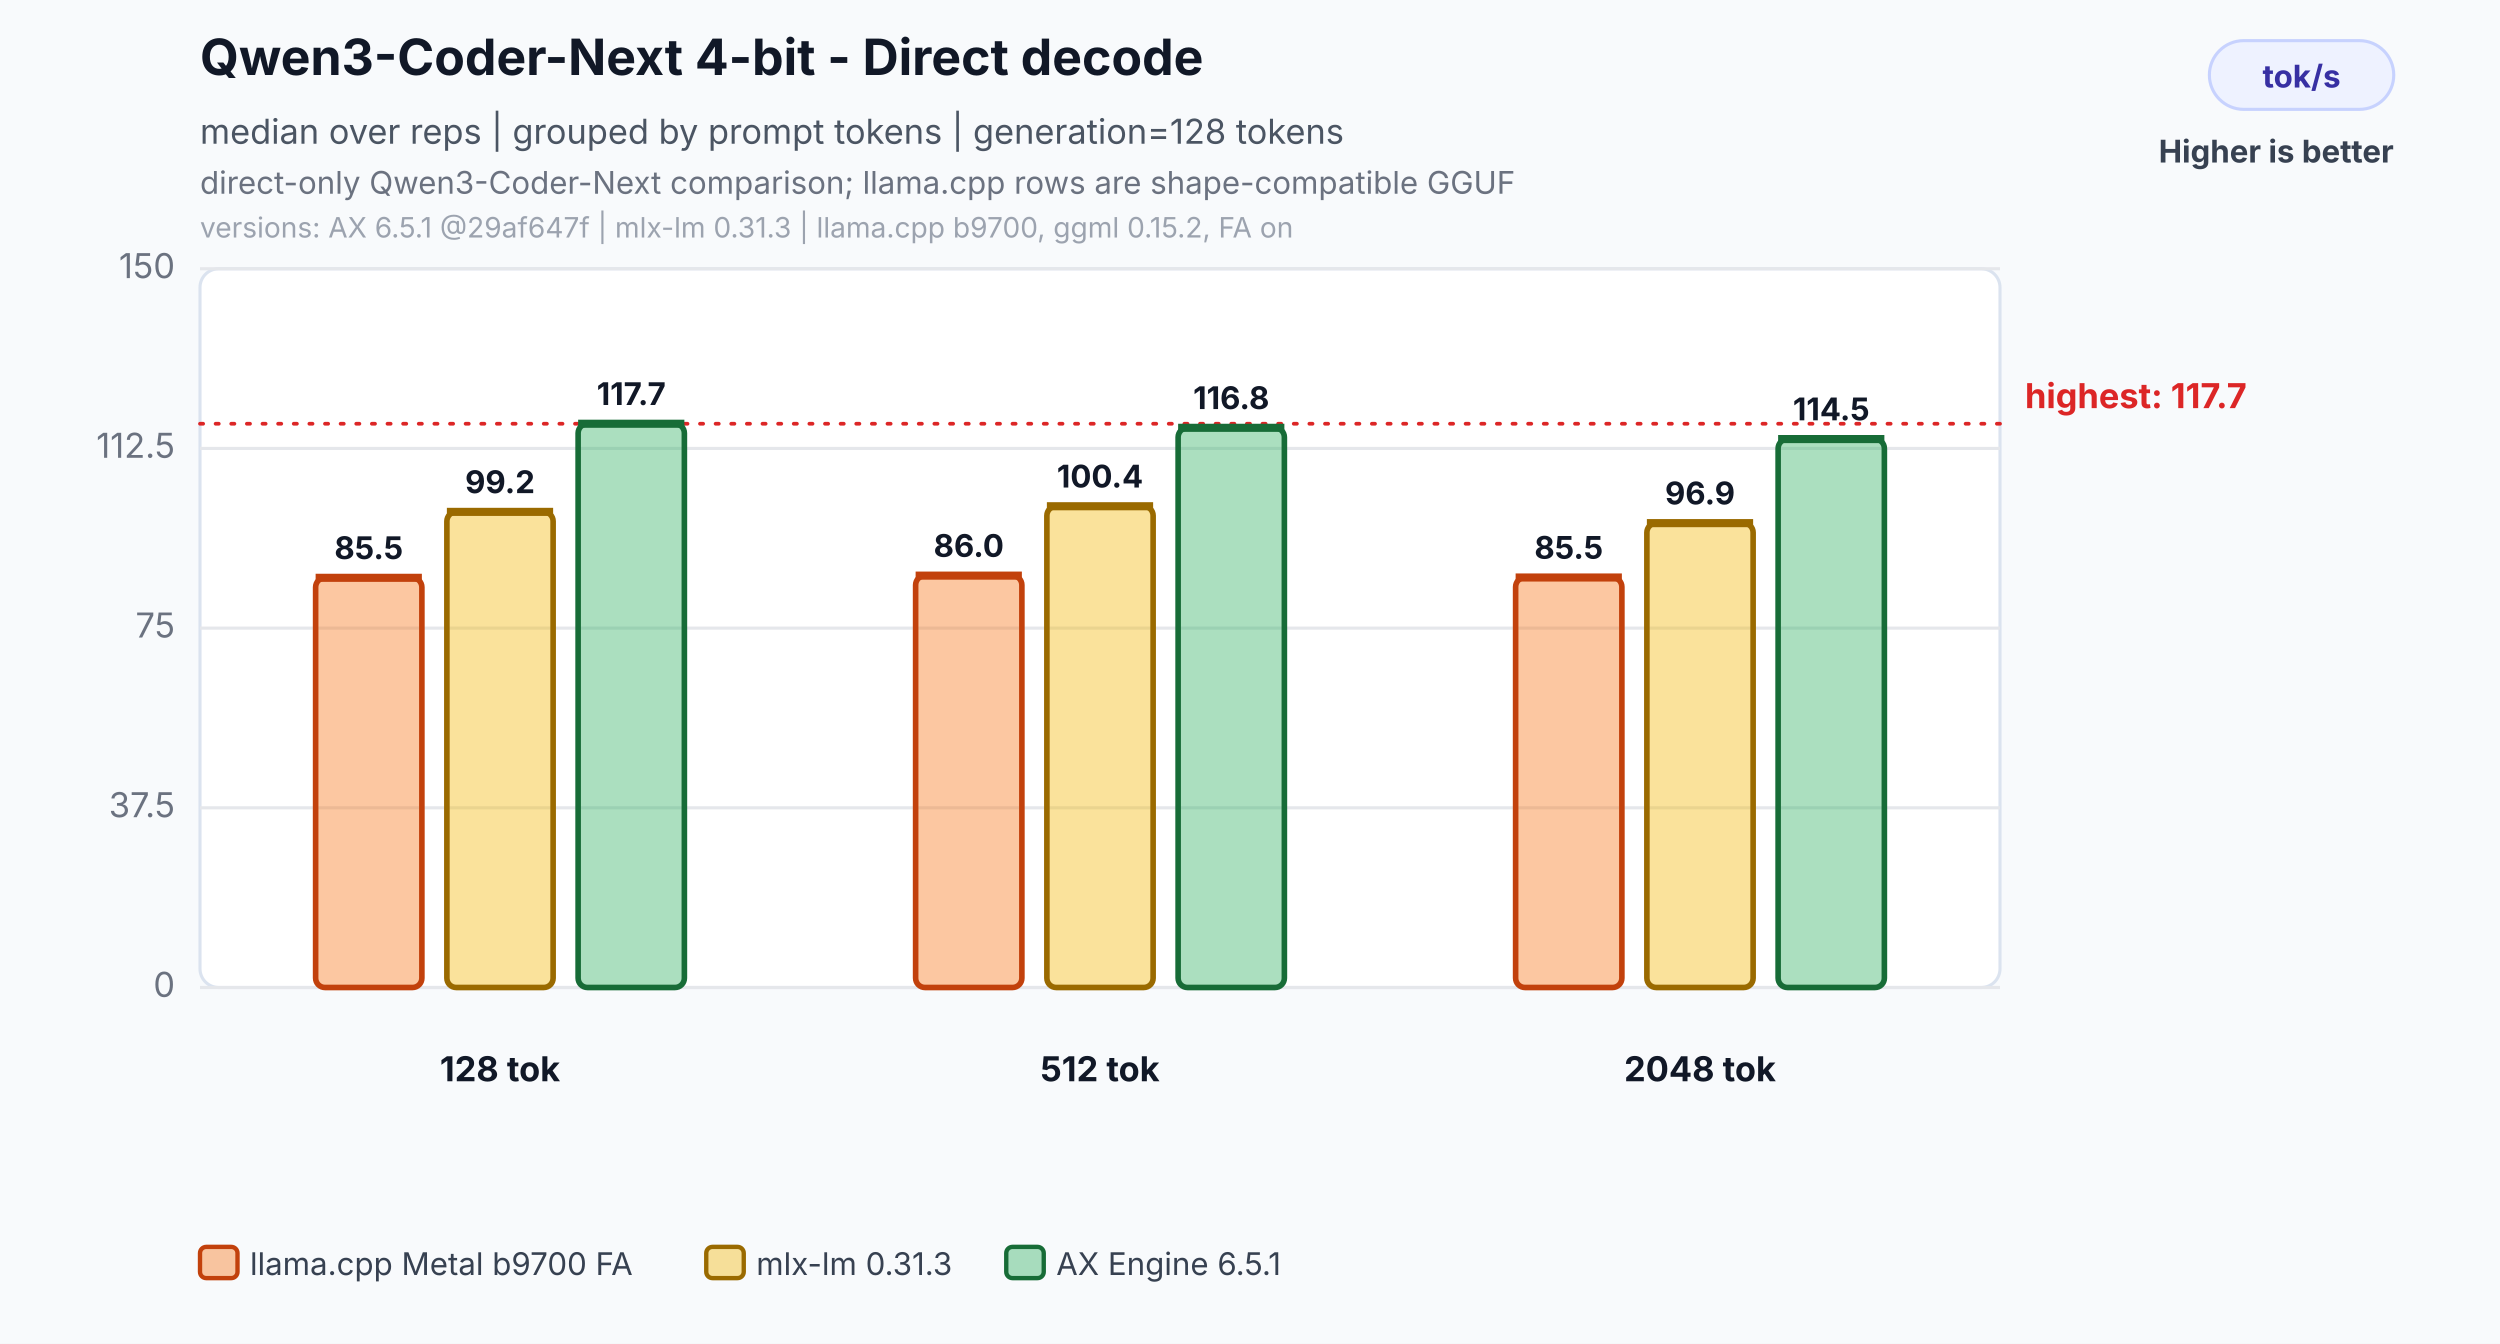
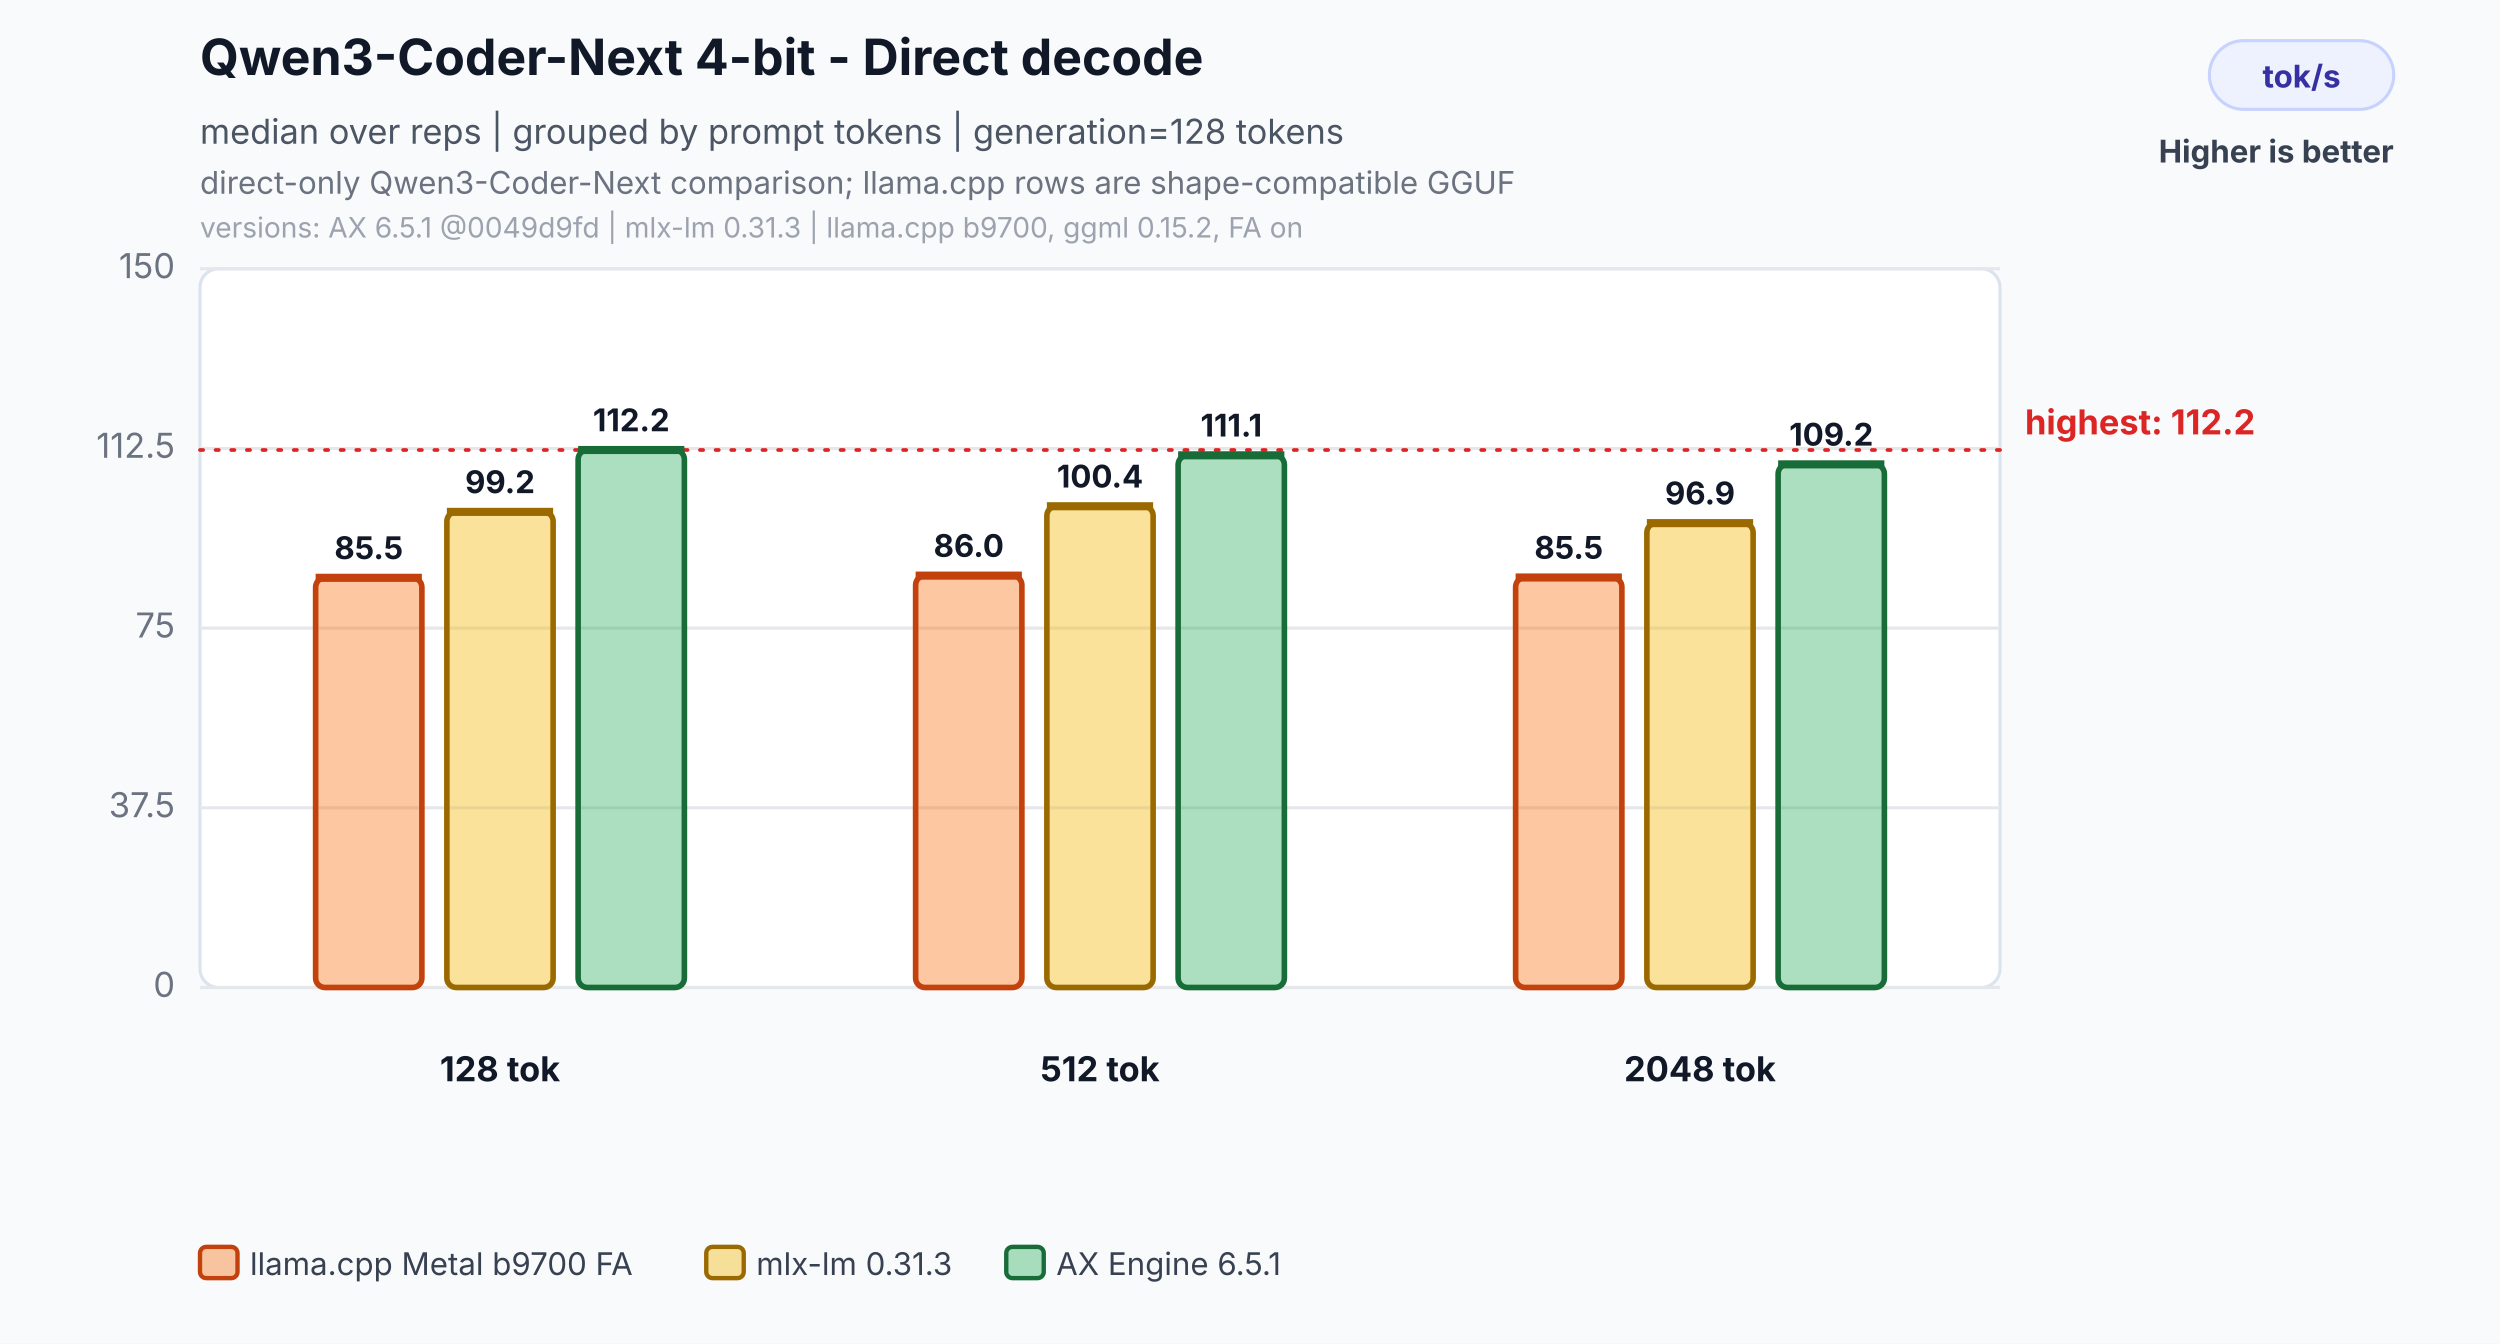
<svg xmlns="http://www.w3.org/2000/svg" width="800" height="430" viewBox="0 0 800 430" role="img" aria-labelledby="title desc">
  <rect width="800" height="430" fill="#f8fafc" />
  <text x="64" y="24" font-family="Inter,Segoe UI,Arial,sans-serif" font-size="16" font-weight="700" fill="#111827">Qwen3-Coder-Next 4-bit - Direct decode</text>
  <text x="64" y="46" font-family="Inter,Segoe UI,Arial,sans-serif" font-size="11" fill="#4b5563">median over reps | grouped by prompt tokens | generation=128 tokens</text>
  <text x="64" y="62" font-family="Inter,Segoe UI,Arial,sans-serif" font-size="10" fill="#6b7280">direct-only Qwen3-Coder-Next comparison; llama.cpp rows are shape-compatible GGUF</text>
-   <text x="64" y="76" font-family="Inter,Segoe UI,Arial,sans-serif" font-size="9" fill="#9ca3af">versions: AX 6.5.1 @29af647f | mlx-lm 0.31.3 | llama.cpp b9700, ggml 0.15.2, FA on</text>
+   <text x="64" y="76" font-family="Inter,Segoe UI,Arial,sans-serif" font-size="9" fill="#9ca3af">versions: AX 6.5.1 @0049d9fd | mlx-lm 0.31.3 | llama.cpp b9700, ggml 0.15.2, FA on</text>
  <rect x="707" y="13" width="59" height="22" rx="11" fill="#eef2ff" stroke="#c7d2fe" />
  <text x="736.5" y="28" text-anchor="middle" font-family="Inter,Segoe UI,Arial,sans-serif" font-size="10" font-weight="700" fill="#3730a3">tok/s</text>
  <text x="766" y="52" text-anchor="end" font-family="Inter,Segoe UI,Arial,sans-serif" font-size="10" font-weight="700" fill="#374151">Higher is better</text>
  <rect x="64" y="86" width="576" height="230" rx="6" fill="#ffffff" stroke="#dbe3ef" />
  <line x1="64" y1="316.0" x2="640" y2="316.0" stroke="#e5e7eb" stroke-width="1" />
  <text x="56" y="319.0" text-anchor="end" font-family="Inter,Segoe UI,Arial,sans-serif" font-size="11" fill="#6b7280">0</text>
  <line x1="64" y1="258.5" x2="640" y2="258.5" stroke="#e5e7eb" stroke-width="1" />
  <text x="56" y="261.5" text-anchor="end" font-family="Inter,Segoe UI,Arial,sans-serif" font-size="11" fill="#6b7280">37.5</text>
  <line x1="64" y1="201.0" x2="640" y2="201.0" stroke="#e5e7eb" stroke-width="1" />
  <text x="56" y="204.0" text-anchor="end" font-family="Inter,Segoe UI,Arial,sans-serif" font-size="11" fill="#6b7280">75</text>
  <line x1="64" y1="143.5" x2="640" y2="143.5" stroke="#e5e7eb" stroke-width="1" />
  <text x="56" y="146.5" text-anchor="end" font-family="Inter,Segoe UI,Arial,sans-serif" font-size="11" fill="#6b7280">112.5</text>
  <line x1="64" y1="86.0" x2="640" y2="86.0" stroke="#e5e7eb" stroke-width="1" />
  <text x="56" y="89.0" text-anchor="end" font-family="Inter,Segoe UI,Arial,sans-serif" font-size="11" fill="#6b7280">150</text>
-   <line x1="64" y1="135.6" x2="640" y2="135.6" stroke="#dc2626" stroke-width="1.2" stroke-dasharray="1 4" stroke-linecap="round" />
-   <text x="648" y="130.6" text-anchor="start" font-family="Inter,Segoe UI,Arial,sans-serif" font-size="11" font-weight="700" fill="#dc2626">highest: 117.7</text>
+   <line x1="64" y1="144.0" x2="640" y2="144.0" stroke="#dc2626" stroke-width="1.2" stroke-dasharray="1 4" stroke-linecap="round" />
+   <text x="648" y="139.0" text-anchor="start" font-family="Inter,Segoe UI,Arial,sans-serif" font-size="11" font-weight="700" fill="#dc2626">highest: 112.2</text>
  <rect x="101.0" y="184.9" width="34.0" height="131.1" rx="3" fill="#f97316" fill-opacity="0.40" stroke="#c2410c" stroke-width="1.8" />
  <line x1="101.0" y1="184.9" x2="135.0" y2="184.9" stroke="#c2410c" stroke-width="2.6" />
  <text x="118.0" y="178.9" text-anchor="middle" font-family="Inter,Segoe UI,Arial,sans-serif" font-size="10" font-weight="700" fill="#111827">85.5</text>
  <rect x="143.0" y="163.8" width="34.0" height="152.2" rx="3" fill="#f2b705" fill-opacity="0.40" stroke="#9a6a00" stroke-width="1.8" />
  <line x1="143.0" y1="163.8" x2="177.0" y2="163.8" stroke="#9a6a00" stroke-width="2.6" />
  <text x="160.0" y="157.8" text-anchor="middle" font-family="Inter,Segoe UI,Arial,sans-serif" font-size="10" font-weight="700" fill="#111827">99.2</text>
-   <rect x="185.0" y="135.6" width="34.0" height="180.4" rx="3" fill="#2eaf5f" fill-opacity="0.40" stroke="#176c37" stroke-width="1.8" />
-   <line x1="185.0" y1="135.6" x2="219.0" y2="135.6" stroke="#176c37" stroke-width="2.6" />
-   <text x="202.0" y="129.6" text-anchor="middle" font-family="Inter,Segoe UI,Arial,sans-serif" font-size="10" font-weight="700" fill="#111827">117.7</text>
+   <rect x="185.0" y="144.0" width="34.0" height="172.0" rx="3" fill="#2eaf5f" fill-opacity="0.40" stroke="#176c37" stroke-width="1.8" />
+   <line x1="185.0" y1="144.0" x2="219.0" y2="144.0" stroke="#176c37" stroke-width="2.6" />
+   <text x="202.0" y="138.0" text-anchor="middle" font-family="Inter,Segoe UI,Arial,sans-serif" font-size="10" font-weight="700" fill="#111827">112.2</text>
  <text x="160.0" y="346" text-anchor="middle" font-family="Inter,Segoe UI,Arial,sans-serif" font-size="11" font-weight="700" fill="#111827">128 tok</text>
  <rect x="293.0" y="184.2" width="34.0" height="131.8" rx="3" fill="#f97316" fill-opacity="0.40" stroke="#c2410c" stroke-width="1.8" />
  <line x1="293.0" y1="184.2" x2="327.0" y2="184.2" stroke="#c2410c" stroke-width="2.6" />
  <text x="310.0" y="178.2" text-anchor="middle" font-family="Inter,Segoe UI,Arial,sans-serif" font-size="10" font-weight="700" fill="#111827">86.0</text>
  <rect x="335.0" y="162.0" width="34.0" height="154.0" rx="3" fill="#f2b705" fill-opacity="0.40" stroke="#9a6a00" stroke-width="1.8" />
  <line x1="335.0" y1="162.0" x2="369.0" y2="162.0" stroke="#9a6a00" stroke-width="2.6" />
  <text x="352.0" y="156.0" text-anchor="middle" font-family="Inter,Segoe UI,Arial,sans-serif" font-size="10" font-weight="700" fill="#111827">100.4</text>
-   <rect x="377.0" y="136.9" width="34.0" height="179.1" rx="3" fill="#2eaf5f" fill-opacity="0.40" stroke="#176c37" stroke-width="1.8" />
-   <line x1="377.0" y1="136.9" x2="411.0" y2="136.9" stroke="#176c37" stroke-width="2.6" />
-   <text x="394.0" y="130.9" text-anchor="middle" font-family="Inter,Segoe UI,Arial,sans-serif" font-size="10" font-weight="700" fill="#111827">116.8</text>
+   <rect x="377.0" y="145.7" width="34.0" height="170.3" rx="3" fill="#2eaf5f" fill-opacity="0.40" stroke="#176c37" stroke-width="1.8" />
+   <line x1="377.0" y1="145.7" x2="411.0" y2="145.7" stroke="#176c37" stroke-width="2.6" />
+   <text x="394.0" y="139.7" text-anchor="middle" font-family="Inter,Segoe UI,Arial,sans-serif" font-size="10" font-weight="700" fill="#111827">111.1</text>
  <text x="352.0" y="346" text-anchor="middle" font-family="Inter,Segoe UI,Arial,sans-serif" font-size="11" font-weight="700" fill="#111827">512 tok</text>
  <rect x="485.0" y="184.8" width="34.0" height="131.2" rx="3" fill="#f97316" fill-opacity="0.40" stroke="#c2410c" stroke-width="1.8" />
  <line x1="485.0" y1="184.8" x2="519.0" y2="184.8" stroke="#c2410c" stroke-width="2.6" />
  <text x="502.0" y="178.8" text-anchor="middle" font-family="Inter,Segoe UI,Arial,sans-serif" font-size="10" font-weight="700" fill="#111827">85.5</text>
  <rect x="527.0" y="167.4" width="34.0" height="148.6" rx="3" fill="#f2b705" fill-opacity="0.40" stroke="#9a6a00" stroke-width="1.8" />
  <line x1="527.0" y1="167.4" x2="561.0" y2="167.4" stroke="#9a6a00" stroke-width="2.6" />
  <text x="544.0" y="161.4" text-anchor="middle" font-family="Inter,Segoe UI,Arial,sans-serif" font-size="10" font-weight="700" fill="#111827">96.9</text>
-   <rect x="569.0" y="140.5" width="34.0" height="175.5" rx="3" fill="#2eaf5f" fill-opacity="0.40" stroke="#176c37" stroke-width="1.8" />
-   <line x1="569.0" y1="140.5" x2="603.0" y2="140.5" stroke="#176c37" stroke-width="2.6" />
-   <text x="586.0" y="134.5" text-anchor="middle" font-family="Inter,Segoe UI,Arial,sans-serif" font-size="10" font-weight="700" fill="#111827">114.5</text>
+   <rect x="569.0" y="148.6" width="34.0" height="167.4" rx="3" fill="#2eaf5f" fill-opacity="0.40" stroke="#176c37" stroke-width="1.8" />
+   <line x1="569.0" y1="148.6" x2="603.0" y2="148.6" stroke="#176c37" stroke-width="2.6" />
+   <text x="586.0" y="142.6" text-anchor="middle" font-family="Inter,Segoe UI,Arial,sans-serif" font-size="10" font-weight="700" fill="#111827">109.2</text>
  <text x="544.0" y="346" text-anchor="middle" font-family="Inter,Segoe UI,Arial,sans-serif" font-size="11" font-weight="700" fill="#111827">2048 tok</text>
  <rect x="64.0" y="399" width="12" height="10" rx="2" fill="#f97316" fill-opacity="0.40" stroke="#c2410c" stroke-width="1.4" />
  <text x="80.0" y="408" font-family="Inter,Segoe UI,Arial,sans-serif" font-size="10" fill="#374151">llama.cpp Metal b9700 FA</text>
  <rect x="226.0" y="399" width="12" height="10" rx="2" fill="#f2b705" fill-opacity="0.40" stroke="#9a6a00" stroke-width="1.4" />
  <text x="242.0" y="408" font-family="Inter,Segoe UI,Arial,sans-serif" font-size="10" fill="#374151">mlx-lm 0.31.3</text>
  <rect x="322.0" y="399" width="12" height="10" rx="2" fill="#2eaf5f" fill-opacity="0.40" stroke="#176c37" stroke-width="1.4" />
  <text x="338.0" y="408" font-family="Inter,Segoe UI,Arial,sans-serif" font-size="10" fill="#374151">AX Engine 6.5.1</text>
</svg>
